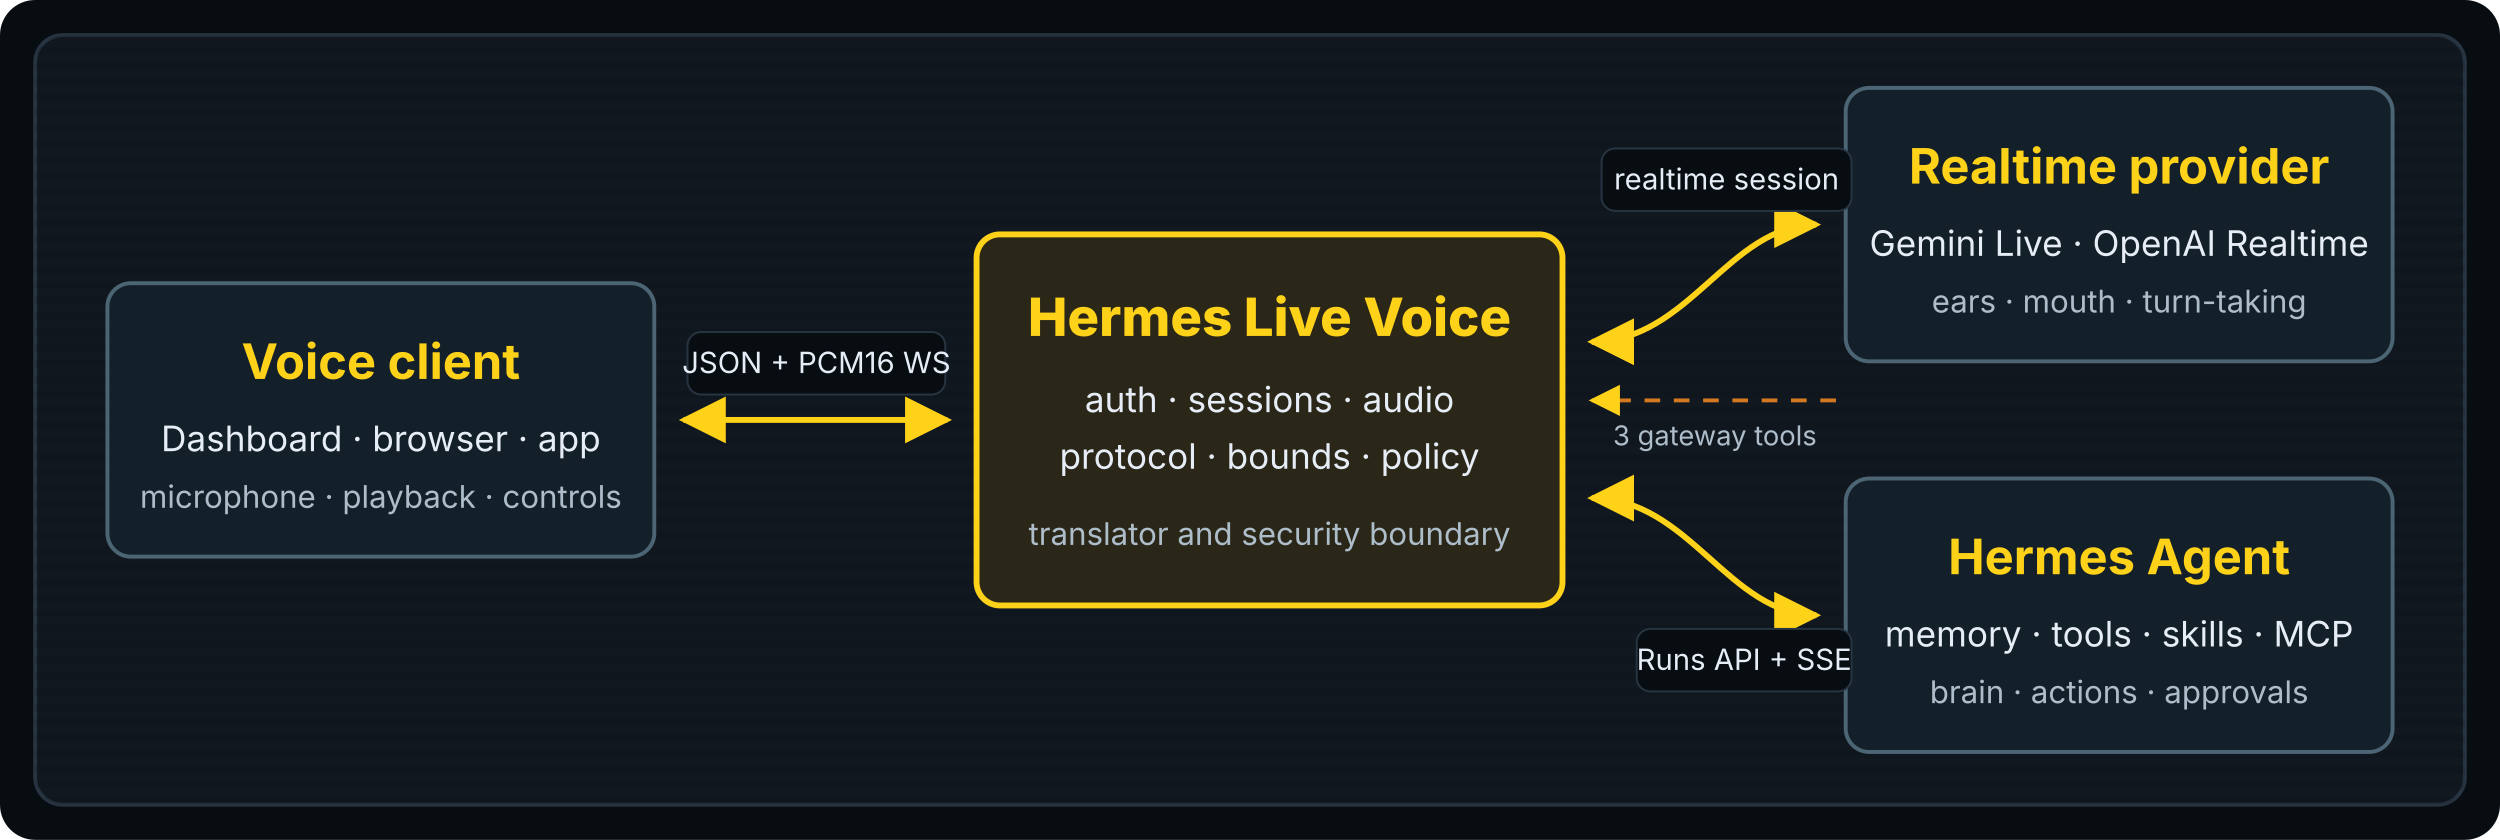
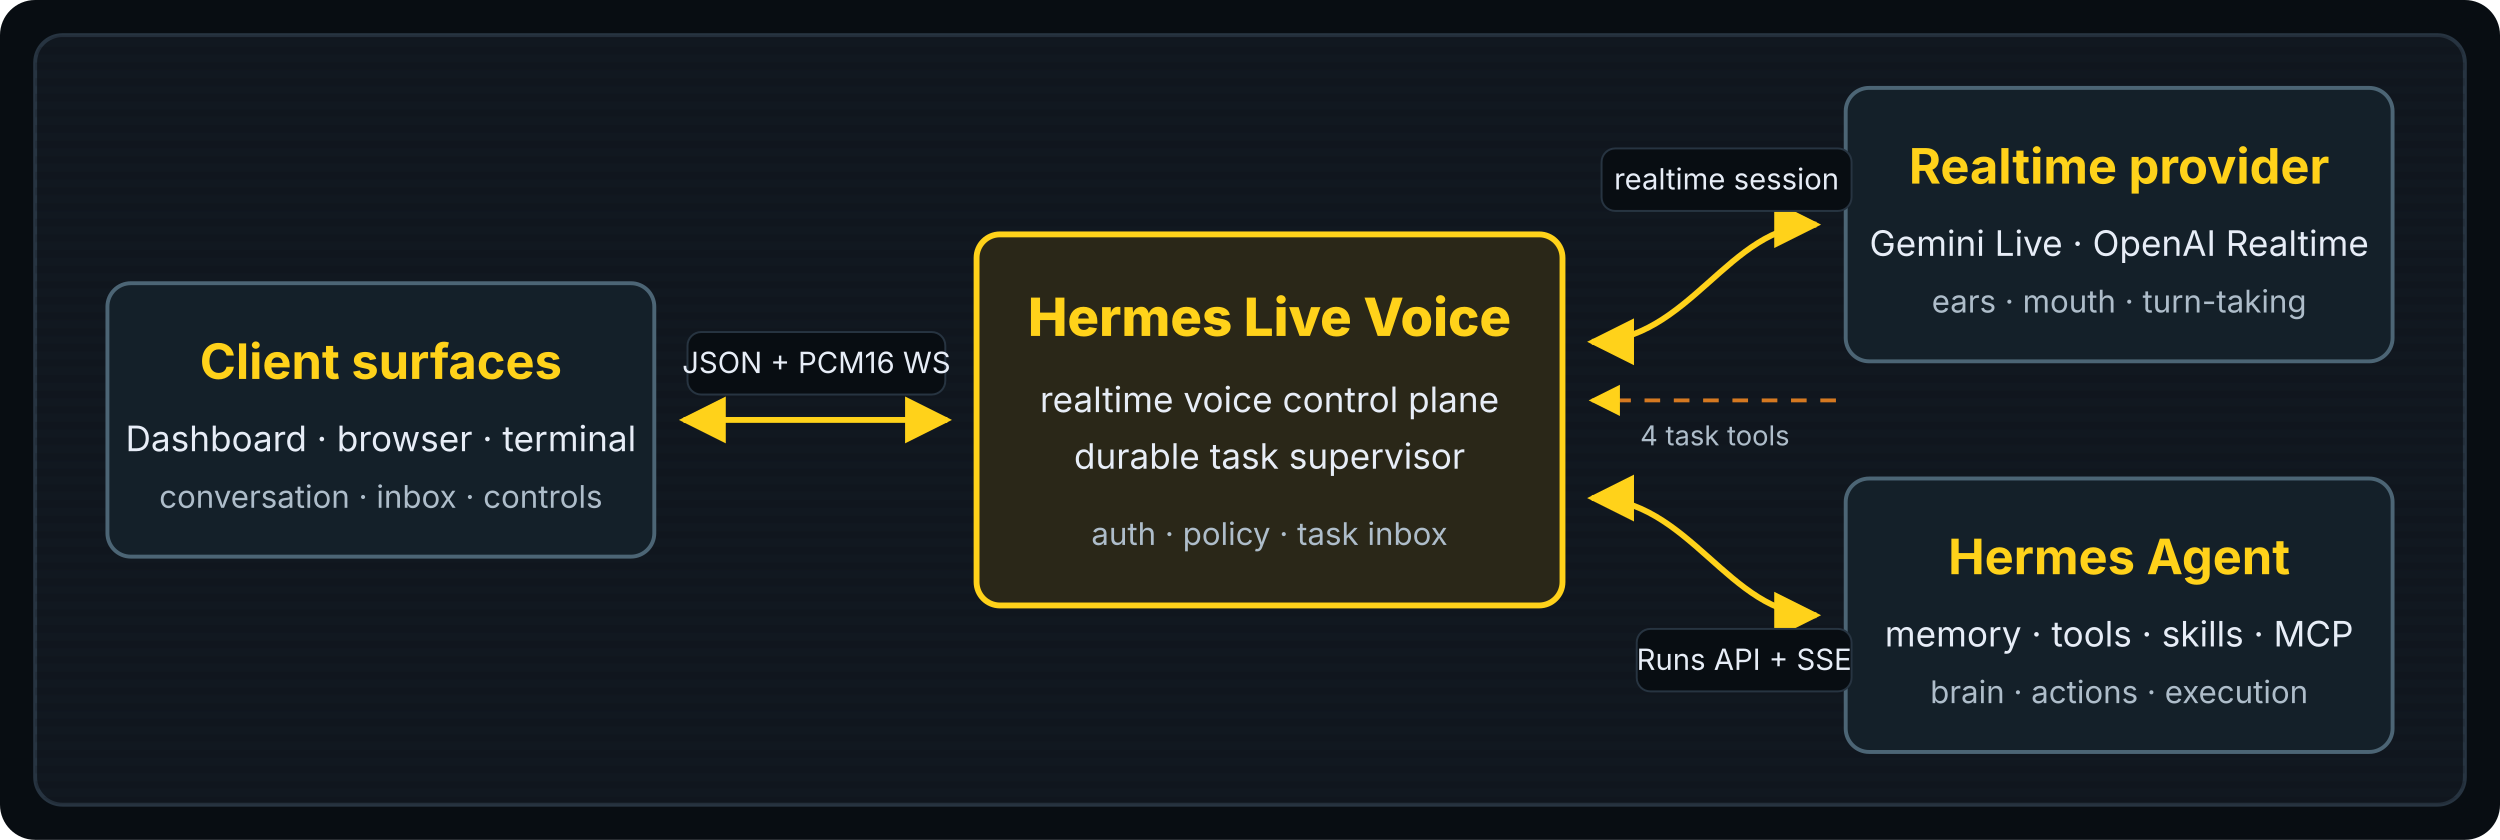
<svg xmlns="http://www.w3.org/2000/svg" viewBox="0 0 1280 430" role="img" aria-labelledby="title desc">
  <defs>
    <marker id="arrow" viewBox="0 0 10 10" refX="9" refY="5" markerWidth="8" markerHeight="8" orient="auto-start-reverse">
      <path d="M 0 0 L 10 5 L 0 10 z" fill="#ffd21a" />
    </marker>
    <pattern id="scan" width="8" height="8" patternUnits="userSpaceOnUse">
      <rect width="8" height="4" fill="#0b0f14" opacity="0.16" />
    </pattern>
  </defs>
  <rect width="1280" height="430" rx="18" fill="#080d12" />
  <rect x="18" y="18" width="1244" height="394" rx="14" fill="#111820" stroke="#273441" stroke-width="2" />
  <rect x="18" y="18" width="1244" height="394" rx="14" fill="url(#scan)" />
  <g font-family="Inter, system-ui, -apple-system, BlinkMacSystemFont, 'Segoe UI', sans-serif">
    <g>
      <rect x="55" y="145" width="280" height="140" rx="12" fill="#142029" stroke="#4c6575" stroke-width="2" />
-       <text x="195" y="194" fill="#ffd21a" font-size="25" font-weight="700" text-anchor="middle">Voice client</text>
-       <text x="195" y="231" fill="#e7edf7" font-size="18" text-anchor="middle">Dashboard · browser · app</text>
-       <text x="195" y="260" fill="#aebdca" font-size="16" text-anchor="middle">microphone · playback · controls</text>
+       <text x="195" y="194" fill="#ffd21a" font-size="25" font-weight="700" text-anchor="middle">Client surfaces</text>
+       <text x="195" y="231" fill="#e7edf7" font-size="18" text-anchor="middle">Dashboard · browser · terminal</text>
+       <text x="195" y="260" fill="#aebdca" font-size="16" text-anchor="middle">conversation · inbox · controls</text>
    </g>
    <g>
      <rect x="500" y="120" width="300" height="190" rx="12" fill="#2a2718" stroke="#ffd21a" stroke-width="3" />
      <text x="650" y="172" fill="#ffd21a" font-size="27" font-weight="800" text-anchor="middle">Hermes Live Voice</text>
-       <text x="650" y="211" fill="#e7edf7" font-size="18" text-anchor="middle">auth · sessions · audio</text>
-       <text x="650" y="240" fill="#e7edf7" font-size="18" text-anchor="middle">protocol · bounds · policy</text>
-       <text x="650" y="279" fill="#aebdca" font-size="16" text-anchor="middle">translator and security boundary</text>
+       <text x="650" y="211" fill="#e7edf7" font-size="18" text-anchor="middle">realtime voice control plane</text>
+       <text x="650" y="240" fill="#e7edf7" font-size="18" text-anchor="middle">durable task supervisor</text>
+       <text x="650" y="279" fill="#aebdca" font-size="16" text-anchor="middle">auth · policy · task inbox</text>
    </g>
    <g>
      <rect x="945" y="45" width="280" height="140" rx="12" fill="#142029" stroke="#4c6575" stroke-width="2" />
      <text x="1085" y="94" fill="#ffd21a" font-size="25" font-weight="700" text-anchor="middle">Realtime provider</text>
      <text x="1085" y="131" fill="#e7edf7" font-size="18" text-anchor="middle">Gemini Live · OpenAI Realtime</text>
      <text x="1085" y="160" fill="#aebdca" font-size="16" text-anchor="middle">ears · mouth · turn-taking</text>
    </g>
    <g>
      <rect x="945" y="245" width="280" height="140" rx="12" fill="#142029" stroke="#4c6575" stroke-width="2" />
      <text x="1085" y="294" fill="#ffd21a" font-size="25" font-weight="700" text-anchor="middle">Hermes Agent</text>
      <text x="1085" y="331" fill="#e7edf7" font-size="18" text-anchor="middle">memory · tools · skills · MCP</text>
-       <text x="1085" y="360" fill="#aebdca" font-size="16" text-anchor="middle">brain · actions · approvals</text>
+       <text x="1085" y="360" fill="#aebdca" font-size="16" text-anchor="middle">brain · actions · execution</text>
    </g>
    <g fill="none" stroke="#ffd21a" stroke-width="3" marker-start="url(#arrow)" marker-end="url(#arrow)">
      <path d="M 350 215 L 485 215" />
      <path d="M 815 175 C 865 175 885 115 930 115" />
      <path d="M 815 255 C 865 255 885 315 930 315" />
    </g>
    <g fill="#e7edf7" font-size="15" text-anchor="middle">
      <rect x="352" y="170" width="132" height="32" rx="7" fill="#080d12" stroke="#273441" />
      <text x="418" y="191">JSON + PCM16 WS</text>
      <rect x="820" y="76" width="128" height="32" rx="7" fill="#080d12" stroke="#273441" />
      <text x="884" y="97">realtime session</text>
      <rect x="838" y="322" width="110" height="32" rx="7" fill="#080d12" stroke="#273441" />
      <text x="893" y="343">Runs API + SSE</text>
    </g>
    <path d="M 940 205 C 895 205 865 205 815 205" fill="none" stroke="#d57921" stroke-width="2" stroke-dasharray="8 7" marker-end="url(#arrow)" />
-     <text x="878" y="228" fill="#aebdca" font-family="Inter, system-ui, sans-serif" font-size="14" text-anchor="middle">3 gateway tools</text>
+     <text x="878" y="228" fill="#aebdca" font-family="Inter, system-ui, sans-serif" font-size="14" text-anchor="middle">4 task tools</text>
  </g>
</svg>
